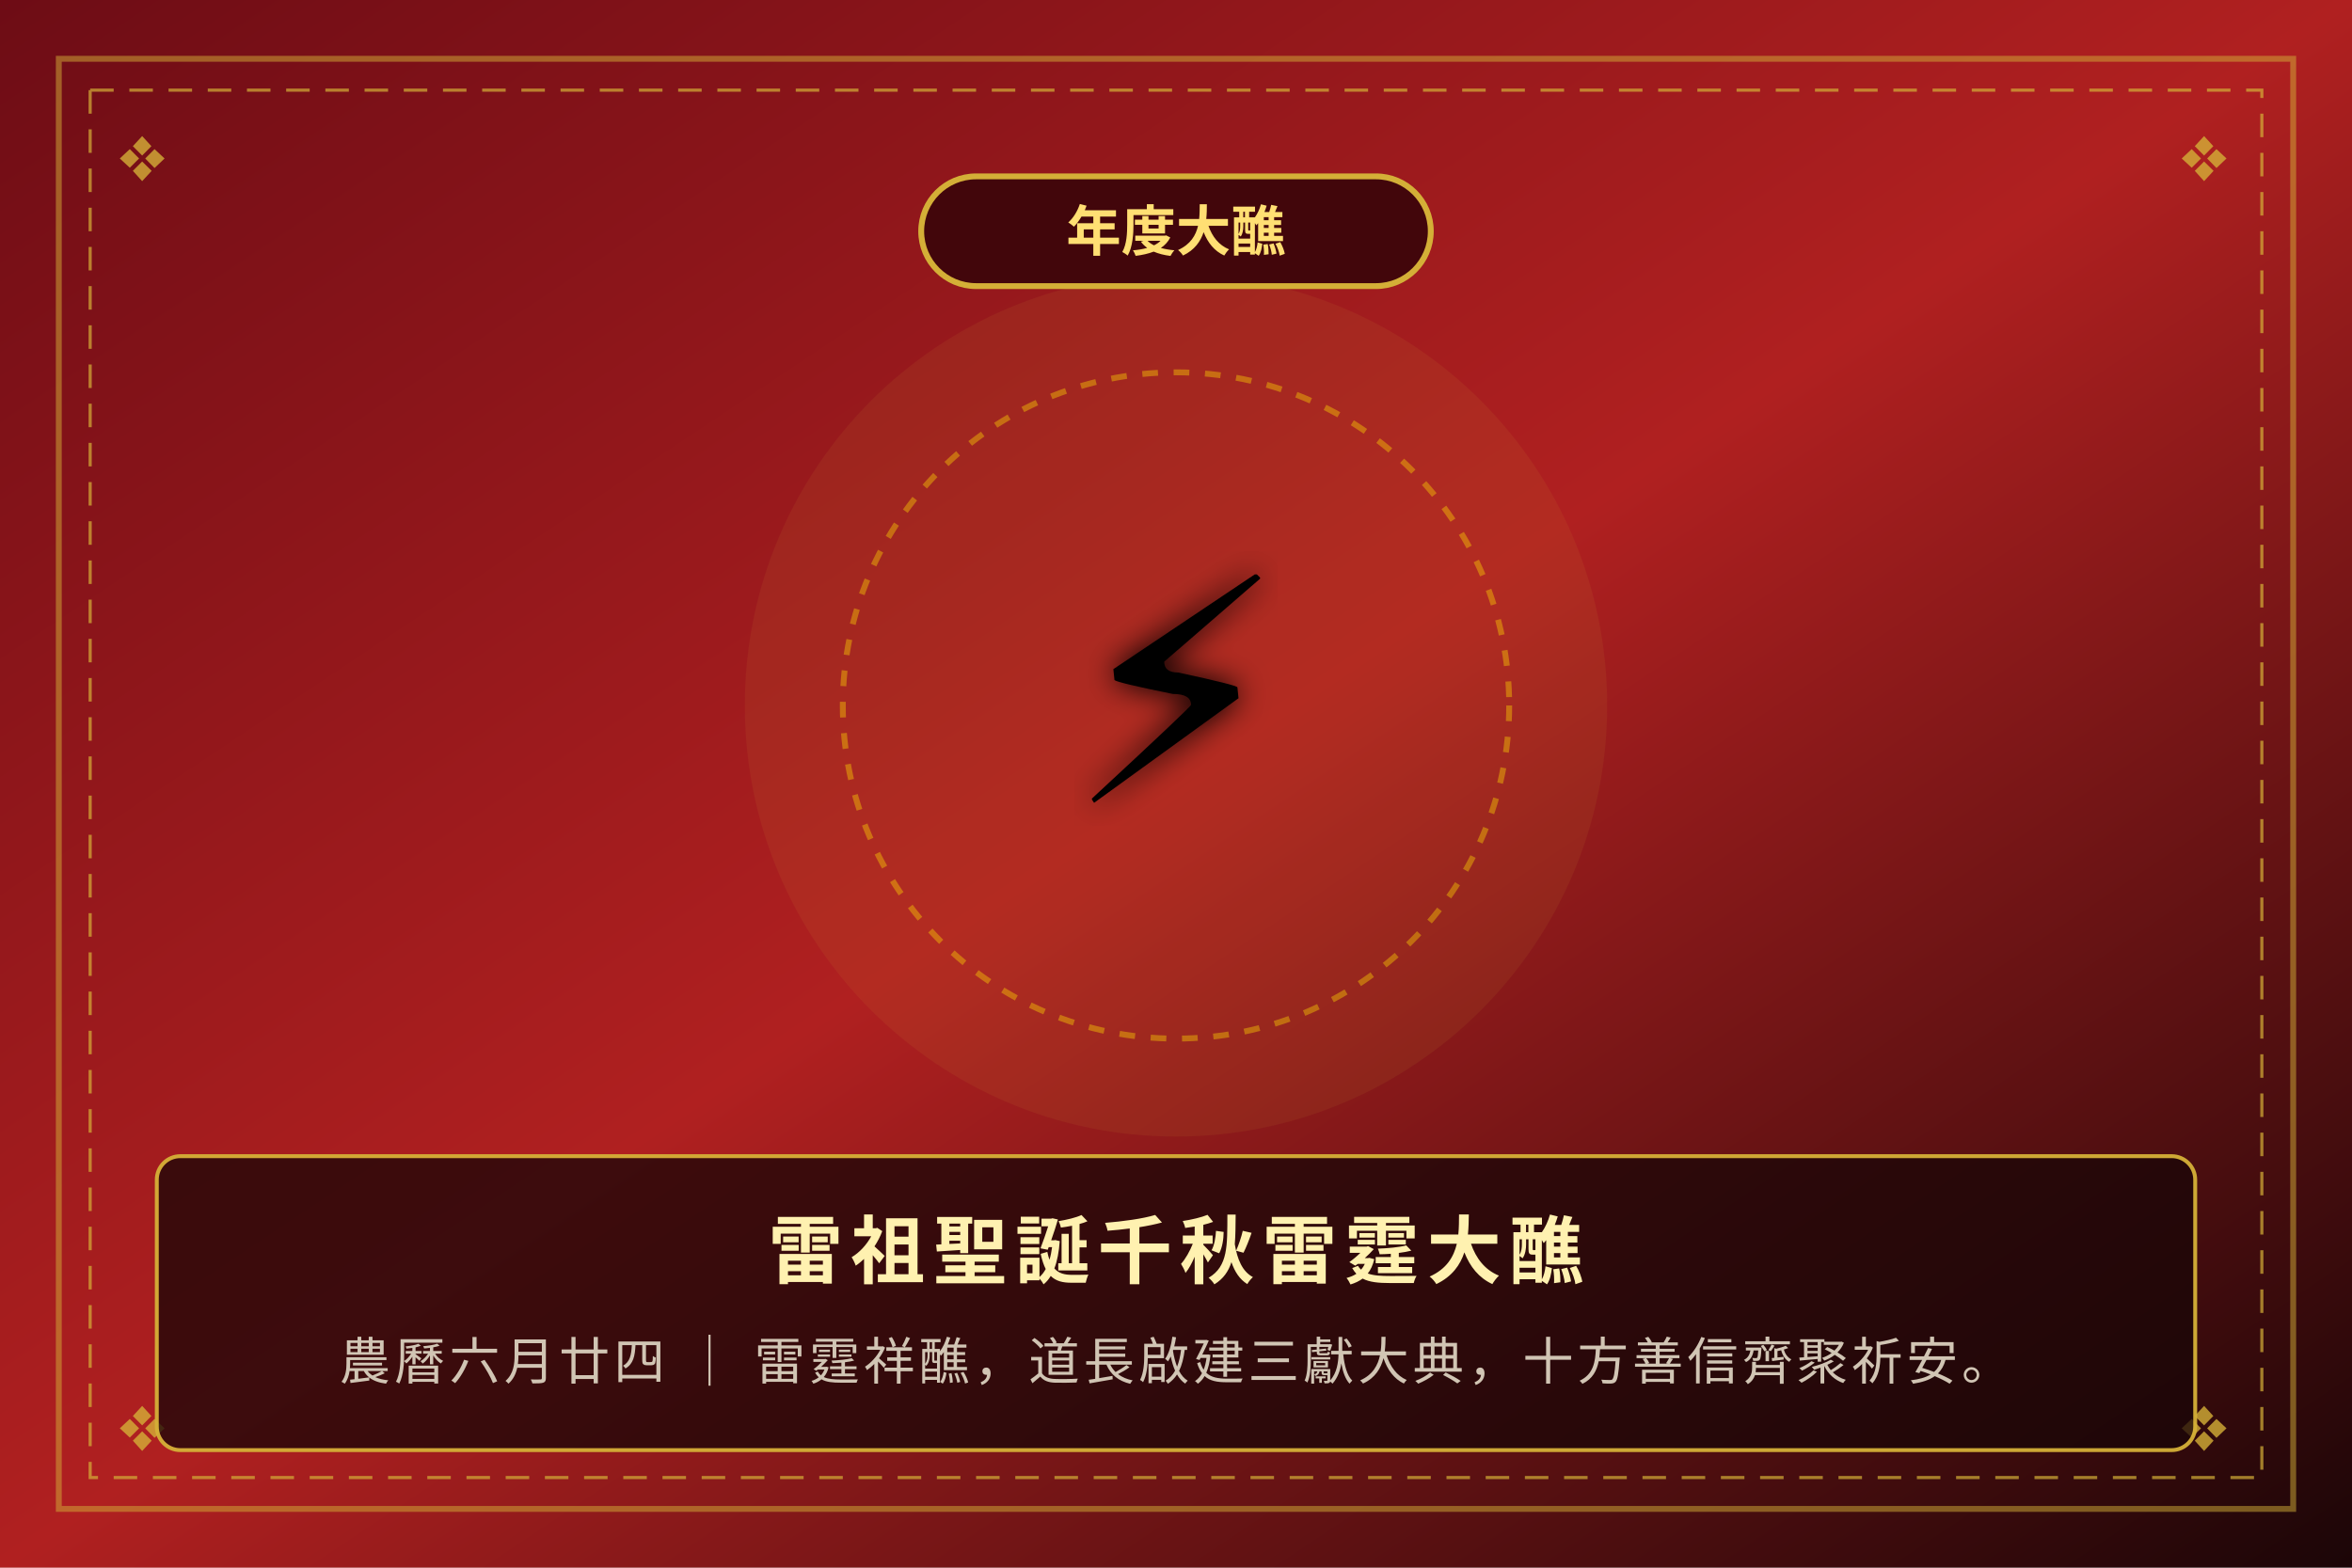
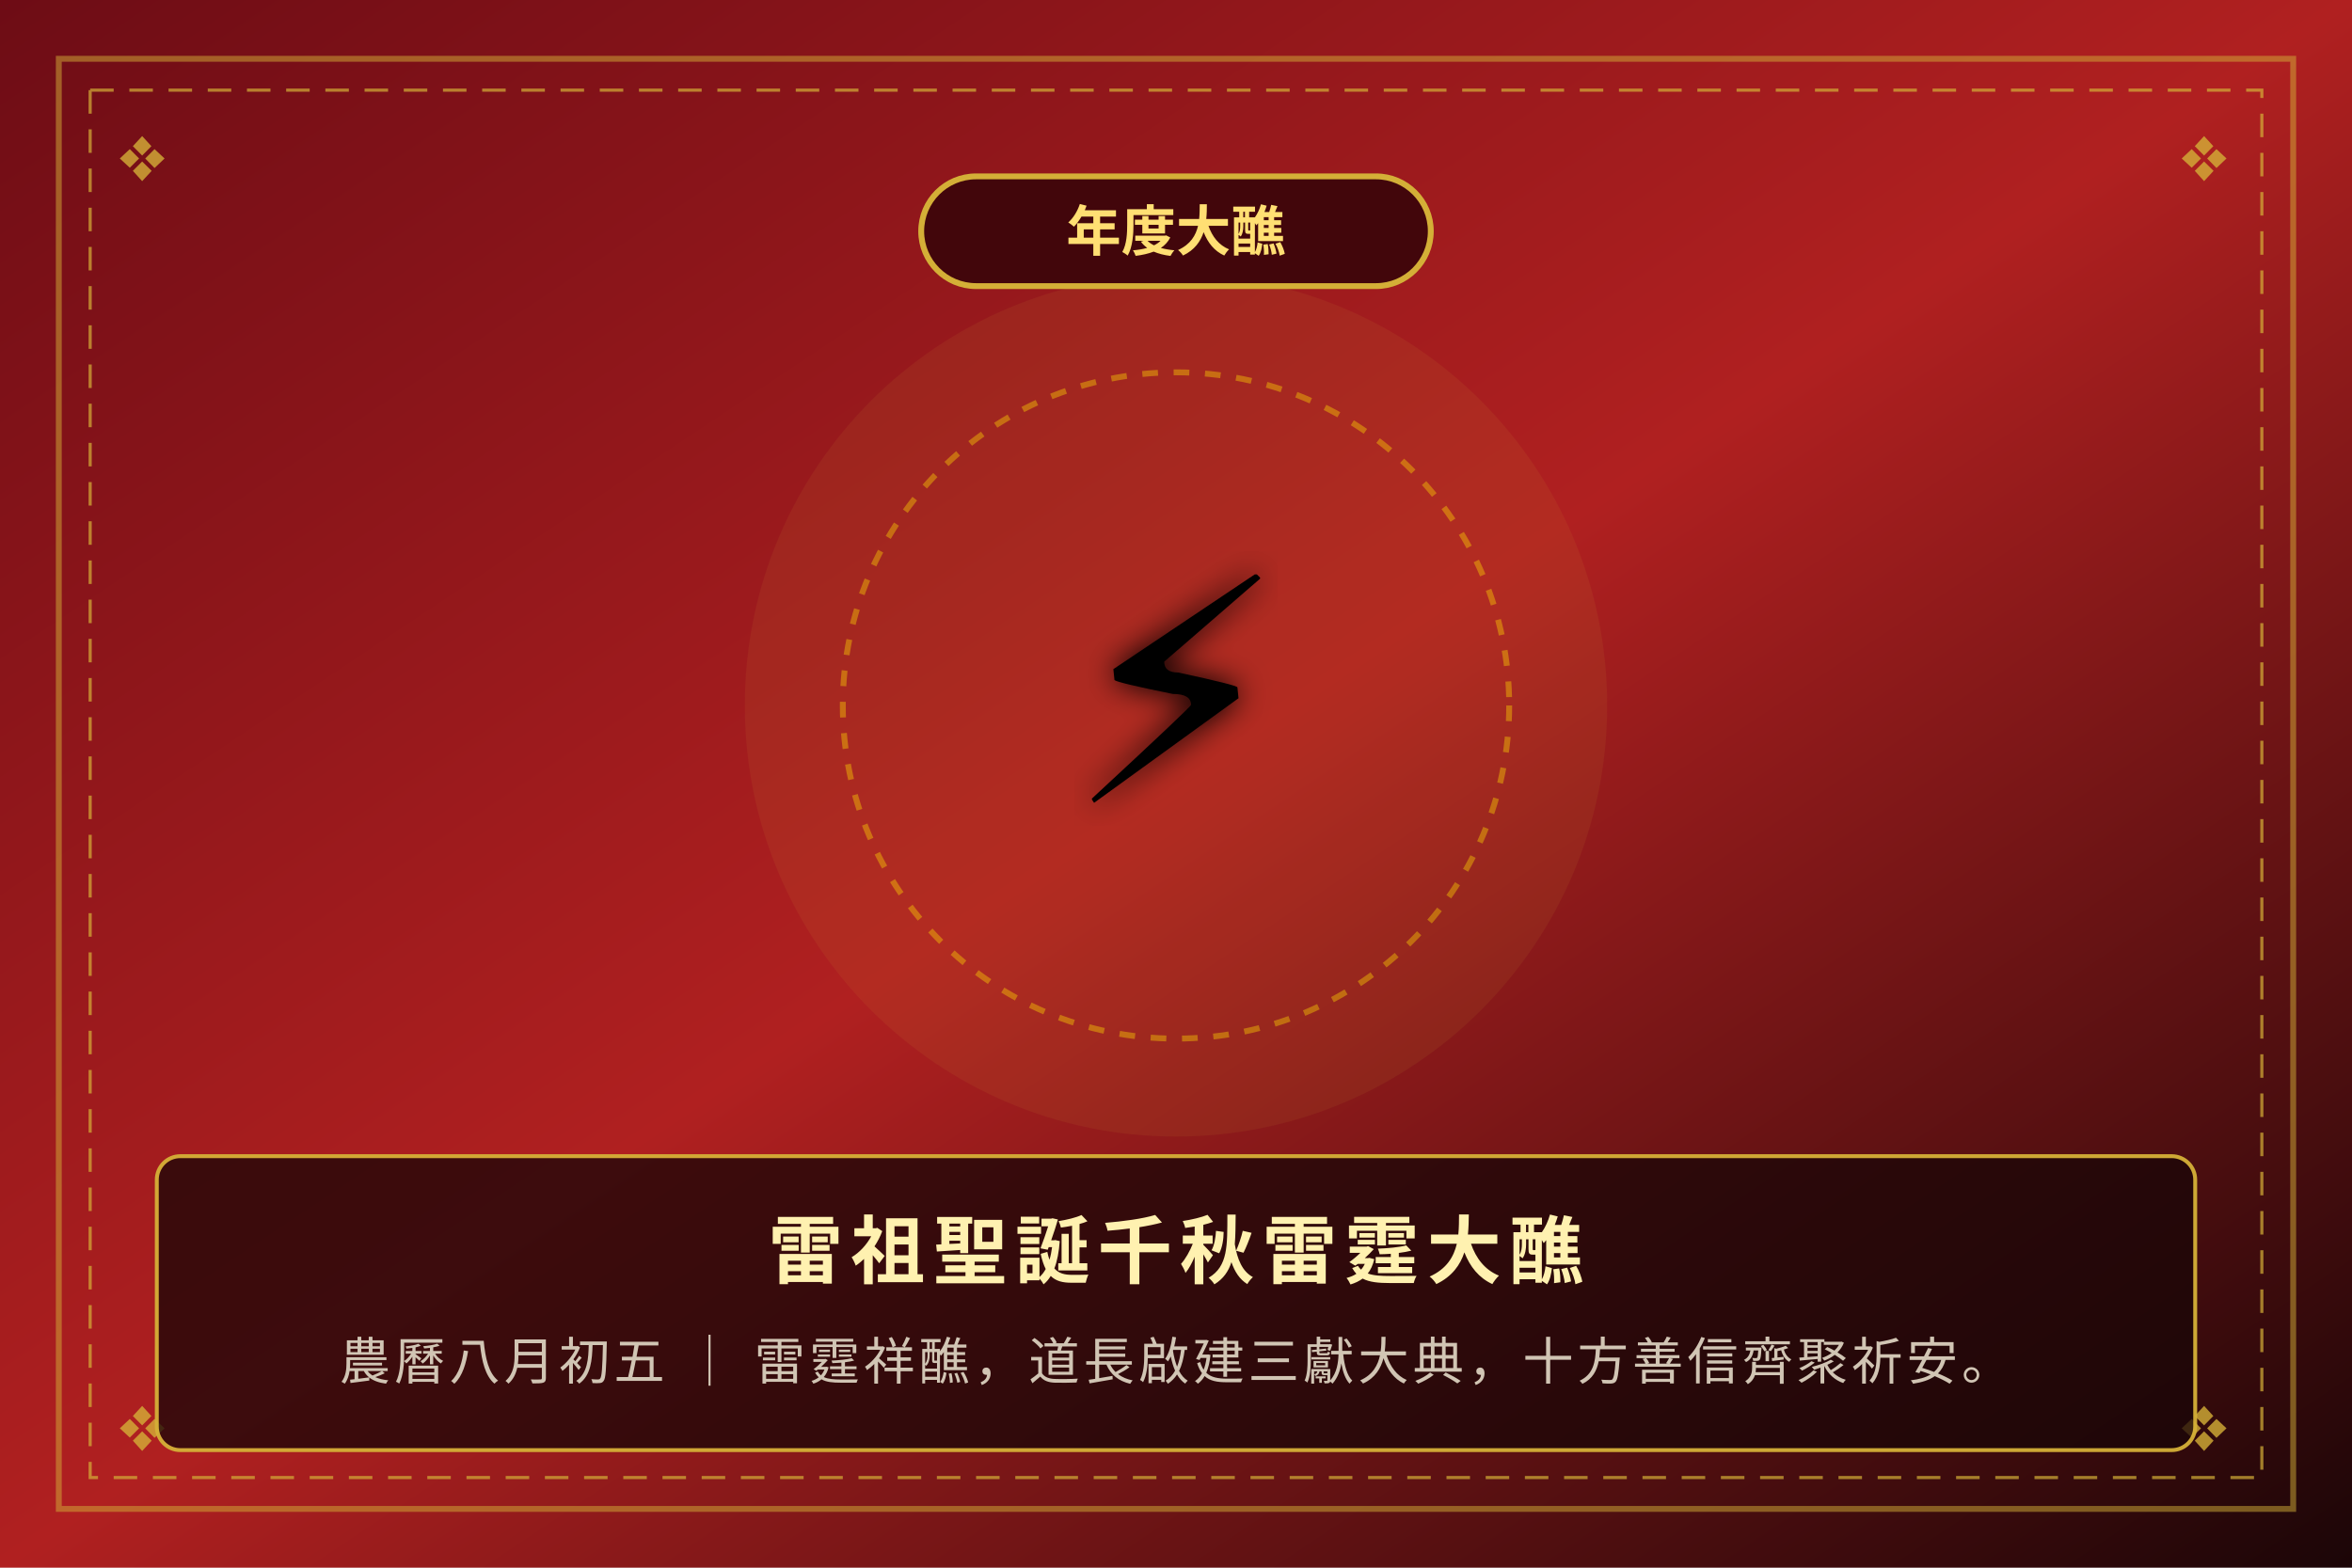
<svg xmlns="http://www.w3.org/2000/svg" viewBox="0 0 600 400" width="100%" height="100%">
  <defs>
    <linearGradient id="bg_hl_shengdan.svg" x1="0%" y1="0%" x2="100%" y2="100%">
      <stop offset="0%" stop-color="#6D0C15" />
      <stop offset="50%" stop-color="#B02020" />
      <stop offset="100%" stop-color="#1A0507" />
    </linearGradient>
    <filter id="glow">
      <feGaussianBlur stdDeviation="4" result="blur" />
      <feMerge>
        <feMergeNode in="blur" />
        <feMergeNode in="SourceGraphic" />
      </feMerge>
    </filter>
  </defs>
  <rect width="600" height="400" fill="url(#bg_hl_shengdan.svg)" />
  <rect x="15" y="15" width="570" height="370" fill="none" stroke="#D4AF37" stroke-width="1.5" opacity="0.5" />
  <rect x="23" y="23" width="554" height="354" fill="none" stroke="#D4AF37" stroke-width="0.8" stroke-dasharray="6,4" opacity="0.7" />
  <g fill="#D4AF37" opacity="0.8">
    <text x="30" y="46" font-size="16" font-family="serif">❖</text>
    <text x="556" y="46" font-size="16" font-family="serif">❖</text>
    <text x="30" y="370" font-size="16" font-family="serif">❖</text>
    <text x="556" y="370" font-size="16" font-family="serif">❖</text>
  </g>
  <circle cx="300" cy="180" r="110" fill="#D4AF37" opacity="0.08" />
  <circle cx="300" cy="180" r="85" fill="none" stroke="#FFD700" stroke-width="1.5" stroke-dasharray="4,4" opacity="0.4" />
  <text x="300" y="205" font-size="80" text-anchor="middle" filter="url(#glow)">⚡</text>
  <rect x="235" y="45" width="130" height="28" rx="14" fill="#42060B" stroke="#D4AF37" stroke-width="1.5" />
  <text x="300" y="64" font-family="'LXGW WenKai TC', 'DFKai-SB', 'BiauKai', serif" font-size="14" font-weight="bold" fill="#FFDF73" text-anchor="middle">年度大醮</text>
  <rect x="40" y="295" width="520" height="75" rx="6" fill="#1A0507" fill-opacity="0.8" stroke="#D4AF37" stroke-width="1" opacity="0.95" />
  <text x="300" y="326" font-family="'LXGW WenKai TC', 'DFKai-SB', 'BiauKai', '標楷體', serif" font-size="19" font-weight="bold" fill="#FFF1B0" text-anchor="middle" letter-spacing="2">雷祖聖誕千秋雷霆大醮</text>
-   <text x="300" y="352" font-family="'LXGW WenKai TC', 'DFKai-SB', 'BiauKai', '標楷體', serif" font-size="13" fill="#D1C5B4" text-anchor="middle" letter-spacing="1">農曆六月廿四 ｜ 雷霆祥醮，道長啟建三獻大典，十方善信齊聚祈安。</text>
+   <text x="300" y="352" font-family="'LXGW WenKai TC', 'DFKai-SB', 'BiauKai', '標楷體', serif" font-size="13" fill="#D1C5B4" text-anchor="middle" letter-spacing="1">農曆八月初五 ｜ 雷霆祥醮，道長啟建三獻大典，十方善信齊聚祈安。</text>
</svg>
